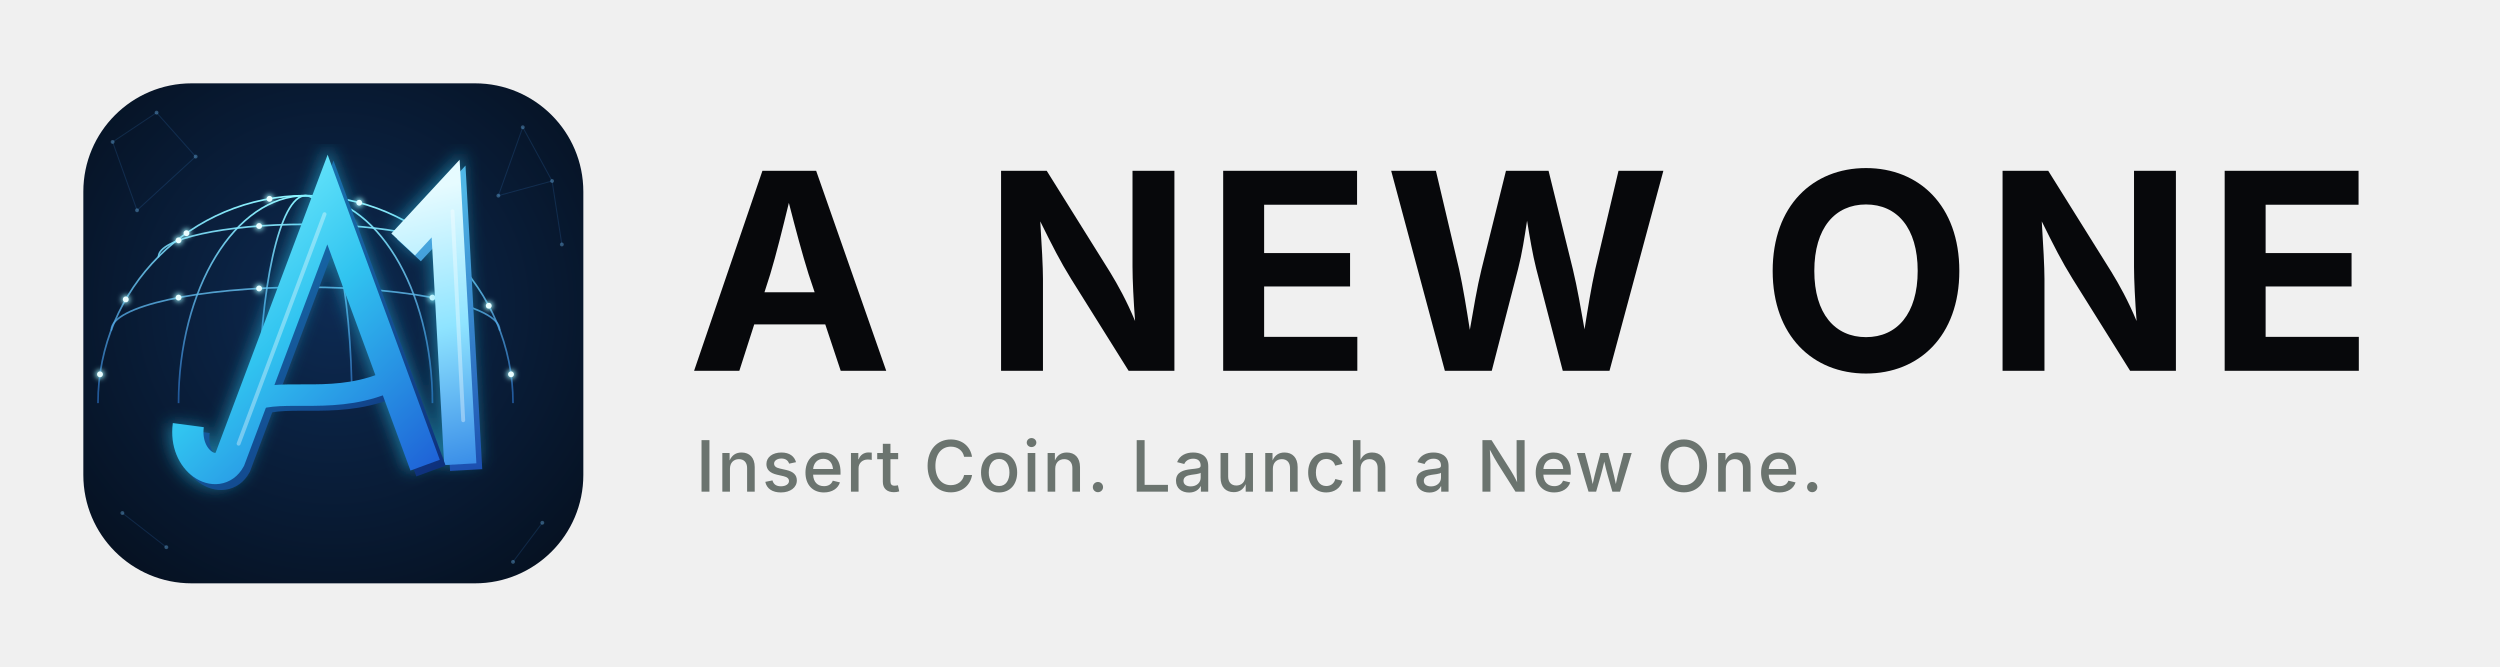
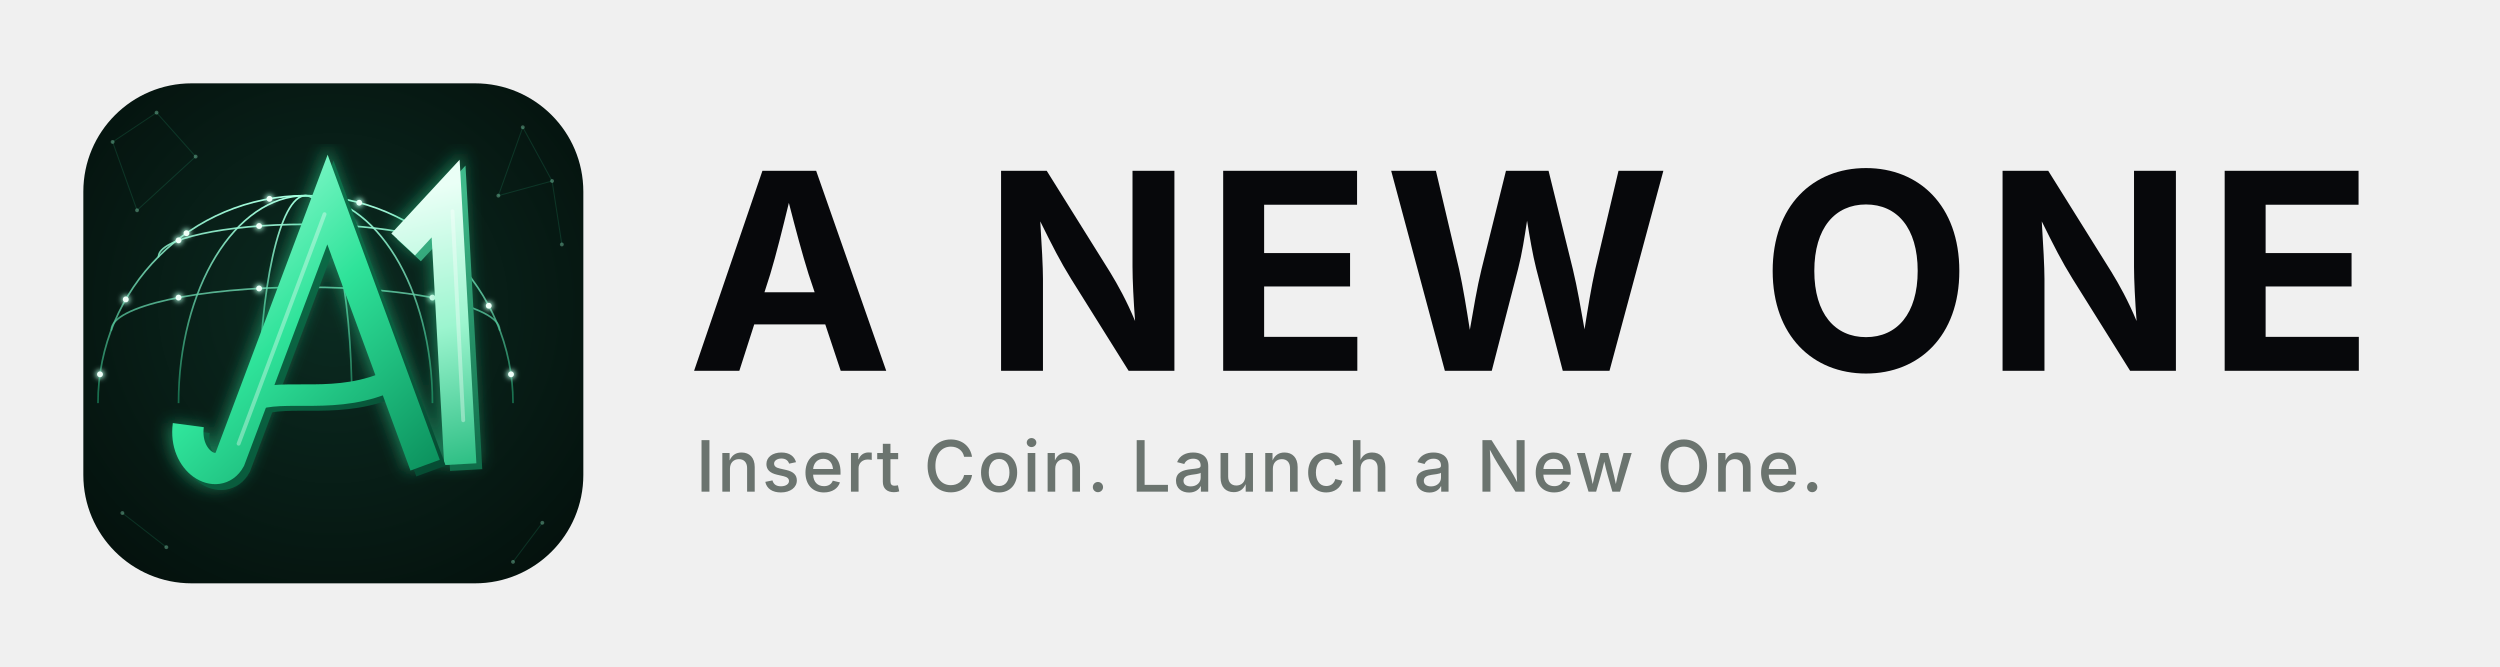
<svg xmlns="http://www.w3.org/2000/svg" viewBox="0 0 1200 320" width="1200" height="320">
  <defs>
    <clipPath id="tileclip">
      <rect x="40" y="40" width="240" height="240" rx="52" />
    </clipPath>
  </defs>
  <svg x="40" y="40" width="240" height="240" viewBox="0 0 1024 1024" clip-path="url(#tileclip)">
    <defs>
      <radialGradient id="ground" cx="50%" cy="45%" r="70%">
-         <stop offset="0" stop-color="#0d2a52" />
-         <stop offset="1" stop-color="#05101f" />
+         <stop offset="0" stop-color="#0b2b21" />
+         <stop offset="1" stop-color="#04100c" />
      </radialGradient>
      <linearGradient id="ribbon" x1="200" y1="240" x2="720" y2="800" gradientUnits="userSpaceOnUse">
-         <stop offset="0" stop-color="#7DF3FF" />
-         <stop offset=".45" stop-color="#31C4F0" />
-         <stop offset="1" stop-color="#1E5FD6" />
+         <stop offset="0" stop-color="#9DFFD9" />
+         <stop offset=".45" stop-color="#2FE39A" />
+         <stop offset="1" stop-color="#0B8F5C" />
      </linearGradient>
      <linearGradient id="ribbonEdge" x1="200" y1="240" x2="720" y2="800" gradientUnits="userSpaceOnUse">
-         <stop offset="0" stop-color="#1B7FB8" />
-         <stop offset="1" stop-color="#0E2E7A" />
+         <stop offset="0" stop-color="#0E7A50" />
+         <stop offset="1" stop-color="#064A32" />
      </linearGradient>
      <linearGradient id="oneFill" x1="650" y1="230" x2="780" y2="780" gradientUnits="userSpaceOnUse">
-         <stop offset="0" stop-color="#E6FBFF" />
-         <stop offset=".5" stop-color="#8FE4FF" />
-         <stop offset="1" stop-color="#3B8FE8" />
+         <stop offset="0" stop-color="#EAFFF6" />
+         <stop offset=".5" stop-color="#9CF5CF" />
+         <stop offset="1" stop-color="#2FBF85" />
      </linearGradient>
      <linearGradient id="oneEdge" x1="650" y1="230" x2="780" y2="780" gradientUnits="userSpaceOnUse">
-         <stop offset="0" stop-color="#4FB6E6" />
-         <stop offset="1" stop-color="#1C4FB0" />
+         <stop offset="0" stop-color="#3FB98A" />
+         <stop offset="1" stop-color="#0F6B48" />
      </linearGradient>
      <linearGradient id="wire" x1="0" y1="230" x2="0" y2="655" gradientUnits="userSpaceOnUse">
-         <stop offset="0" stop-color="#8FF4FF" />
-         <stop offset="1" stop-color="#2E7BD8" stop-opacity=".6" />
+         <stop offset="0" stop-color="#A8FFE0" />
+         <stop offset="1" stop-color="#1F9F6E" stop-opacity=".6" />
      </linearGradient>
      <filter id="glow" x="-20%" y="-20%" width="140%" height="140%">
        <feGaussianBlur stdDeviation="16" />
      </filter>
      <filter id="nodeGlow" x="-100%" y="-100%" width="300%" height="300%">
        <feGaussianBlur stdDeviation="5" />
      </filter>
      <clipPath id="upper">
        <rect x="0" y="0" width="1024" height="655" />
      </clipPath>
    </defs>
    <rect width="1024" height="1024" fill="url(#ground)" />
-     <g stroke="#3F8BE0" stroke-opacity=".18" stroke-width="2">
+     <g stroke="#2FBF85" stroke-opacity=".18" stroke-width="2">
      <line x1="60" y1="120" x2="150" y2="60" />
      <line x1="150" y1="60" x2="230" y2="150" />
      <line x1="60" y1="120" x2="110" y2="260" />
      <line x1="230" y1="150" x2="110" y2="260" />
      <line x1="900" y1="90" x2="960" y2="200" />
      <line x1="960" y1="200" x2="850" y2="230" />
      <line x1="900" y1="90" x2="850" y2="230" />
      <line x1="960" y1="200" x2="980" y2="330" />
      <line x1="80" y1="880" x2="170" y2="950" />
      <line x1="940" y1="900" x2="880" y2="980" />
    </g>
-     <g fill="#7CC8FF" fill-opacity=".35">
+     <g fill="#9CF5CF" fill-opacity=".35">
      <circle cx="60" cy="120" r="4" />
      <circle cx="150" cy="60" r="4" />
      <circle cx="230" cy="150" r="4" />
      <circle cx="110" cy="260" r="4" />
      <circle cx="900" cy="90" r="4" />
      <circle cx="960" cy="200" r="4" />
      <circle cx="850" cy="230" r="4" />
      <circle cx="980" cy="330" r="4" />
      <circle cx="80" cy="880" r="4" />
      <circle cx="170" cy="950" r="4" />
      <circle cx="940" cy="900" r="4" />
      <circle cx="880" cy="980" r="4" />
    </g>
    <g clip-path="url(#upper)" fill="none" stroke="url(#wire)" stroke-width="3.5" stroke-linecap="round">
      <path d="M30 655 A425 425 0 0 1 880 655" />
      <path d="M195 655 A260 425 0 0 1 715 655" />
      <path d="M360 655 A95 425 0 0 1 550 655" />
      <path d="M57.4 505 A397.6 87.5 0 0 1 852.6 505" />
      <path d="M154 355 A301 66.2 0 0 1 756 355" />
    </g>
-     <g fill="#9FF6FF" filter="url(#nodeGlow)" opacity=".9">
+     <g fill="#B2FFE4" filter="url(#nodeGlow)" opacity=".9">
      <circle cx="34.1" cy="595.9" r="9" />
      <circle cx="86.9" cy="442.5" r="9" />
      <circle cx="211.2" cy="306.9" r="9" />
      <circle cx="381.2" cy="236.5" r="9" />
      <circle cx="565" cy="244.5" r="9" />
      <circle cx="716.7" cy="320.1" r="9" />
      <circle cx="830.3" cy="455.5" r="9" />
      <circle cx="875.9" cy="595.9" r="9" />
      <circle cx="715" cy="438.8" r="9" />
      <circle cx="550" cy="420.1" r="9" />
      <circle cx="360" cy="420.1" r="9" />
      <circle cx="195" cy="438.8" r="9" />
      <circle cx="715" cy="321.6" r="9" />
      <circle cx="550" cy="292.2" r="9" />
      <circle cx="360" cy="292.2" r="9" />
      <circle cx="195" cy="321.6" r="9" />
    </g>
-     <g fill="#E9FDFF">
+     <g fill="#EFFFF8">
      <circle cx="34.1" cy="595.9" r="6" />
      <circle cx="86.9" cy="442.5" r="6" />
      <circle cx="211.2" cy="306.9" r="6" />
      <circle cx="381.2" cy="236.5" r="6" />
      <circle cx="565" cy="244.5" r="6" />
      <circle cx="716.7" cy="320.1" r="6" />
      <circle cx="830.3" cy="455.5" r="6" />
      <circle cx="875.9" cy="595.9" r="6" />
      <circle cx="715" cy="438.8" r="6" />
      <circle cx="550" cy="420.1" r="6" />
      <circle cx="360" cy="420.1" r="6" />
      <circle cx="195" cy="438.8" r="6" />
      <circle cx="715" cy="321.6" r="6" />
      <circle cx="550" cy="292.2" r="6" />
      <circle cx="360" cy="292.2" r="6" />
      <circle cx="195" cy="321.6" r="6" />
    </g>
-     <g fill="none" stroke="#2FD4FF" stroke-opacity=".45" stroke-width="80" stroke-linejoin="miter" stroke-miterlimit="3" filter="url(#glow)">
+     <g fill="none" stroke="#2FE39A" stroke-opacity=".45" stroke-width="80" stroke-linejoin="miter" stroke-miterlimit="3" filter="url(#glow)">
      <path d="M215 700 C205 775 275 815 300 770 L500,238 L700,782" />
      <path d="M655 330 L742 236 L772 780" />
    </g>
    <g fill="none" stroke-width="66" stroke-linejoin="miter" stroke-miterlimit="3" stroke-linecap="butt">
      <path d="M655 330 L742 236 L772 780" stroke="url(#oneEdge)" transform="translate(12 12)" />
      <path d="M655 330 L742 236 L772 780" stroke="url(#oneFill)" />
    </g>
    <g fill="none" stroke-width="64" stroke-linejoin="miter" stroke-miterlimit="3" stroke-linecap="butt">
      <path d="M215 700 C205 775 275 815 300 770 L500,238 L700,782" stroke="url(#ribbonEdge)" transform="translate(12 12)" />
      <path d="M345.1 650 C410 622 520 662 635.3 606" stroke="url(#ribbonEdge)" stroke-width="44" transform="translate(10 10)" stroke-linecap="round" />
      <path d="M215 700 C205 775 275 815 300 770 L500,238 L700,782" stroke="url(#ribbon)" />
      <path d="M345.1 650 C410 622 520 662 635.3 606" stroke="url(#ribbon)" stroke-width="44" stroke-linecap="round" />
    </g>
    <g fill="none" stroke="#FFFFFF" stroke-opacity=".35" stroke-width="8" stroke-linecap="round">
      <path d="M318 738 L494 268" />
      <path d="M756 262 L778 690" />
    </g>
  </svg>
  <text x="330" y="178" font-family="'Space Grotesk', 'Inter', system-ui, sans-serif" font-weight="700" font-size="132" letter-spacing="6" fill="#07080b">A NEW ONE</text>
  <text x="334" y="236" font-family="'Inter', system-ui, sans-serif" font-weight="500" font-size="34" letter-spacing="1" fill="#6b746f">Insert Coin. Launch a New One.</text>
</svg>
